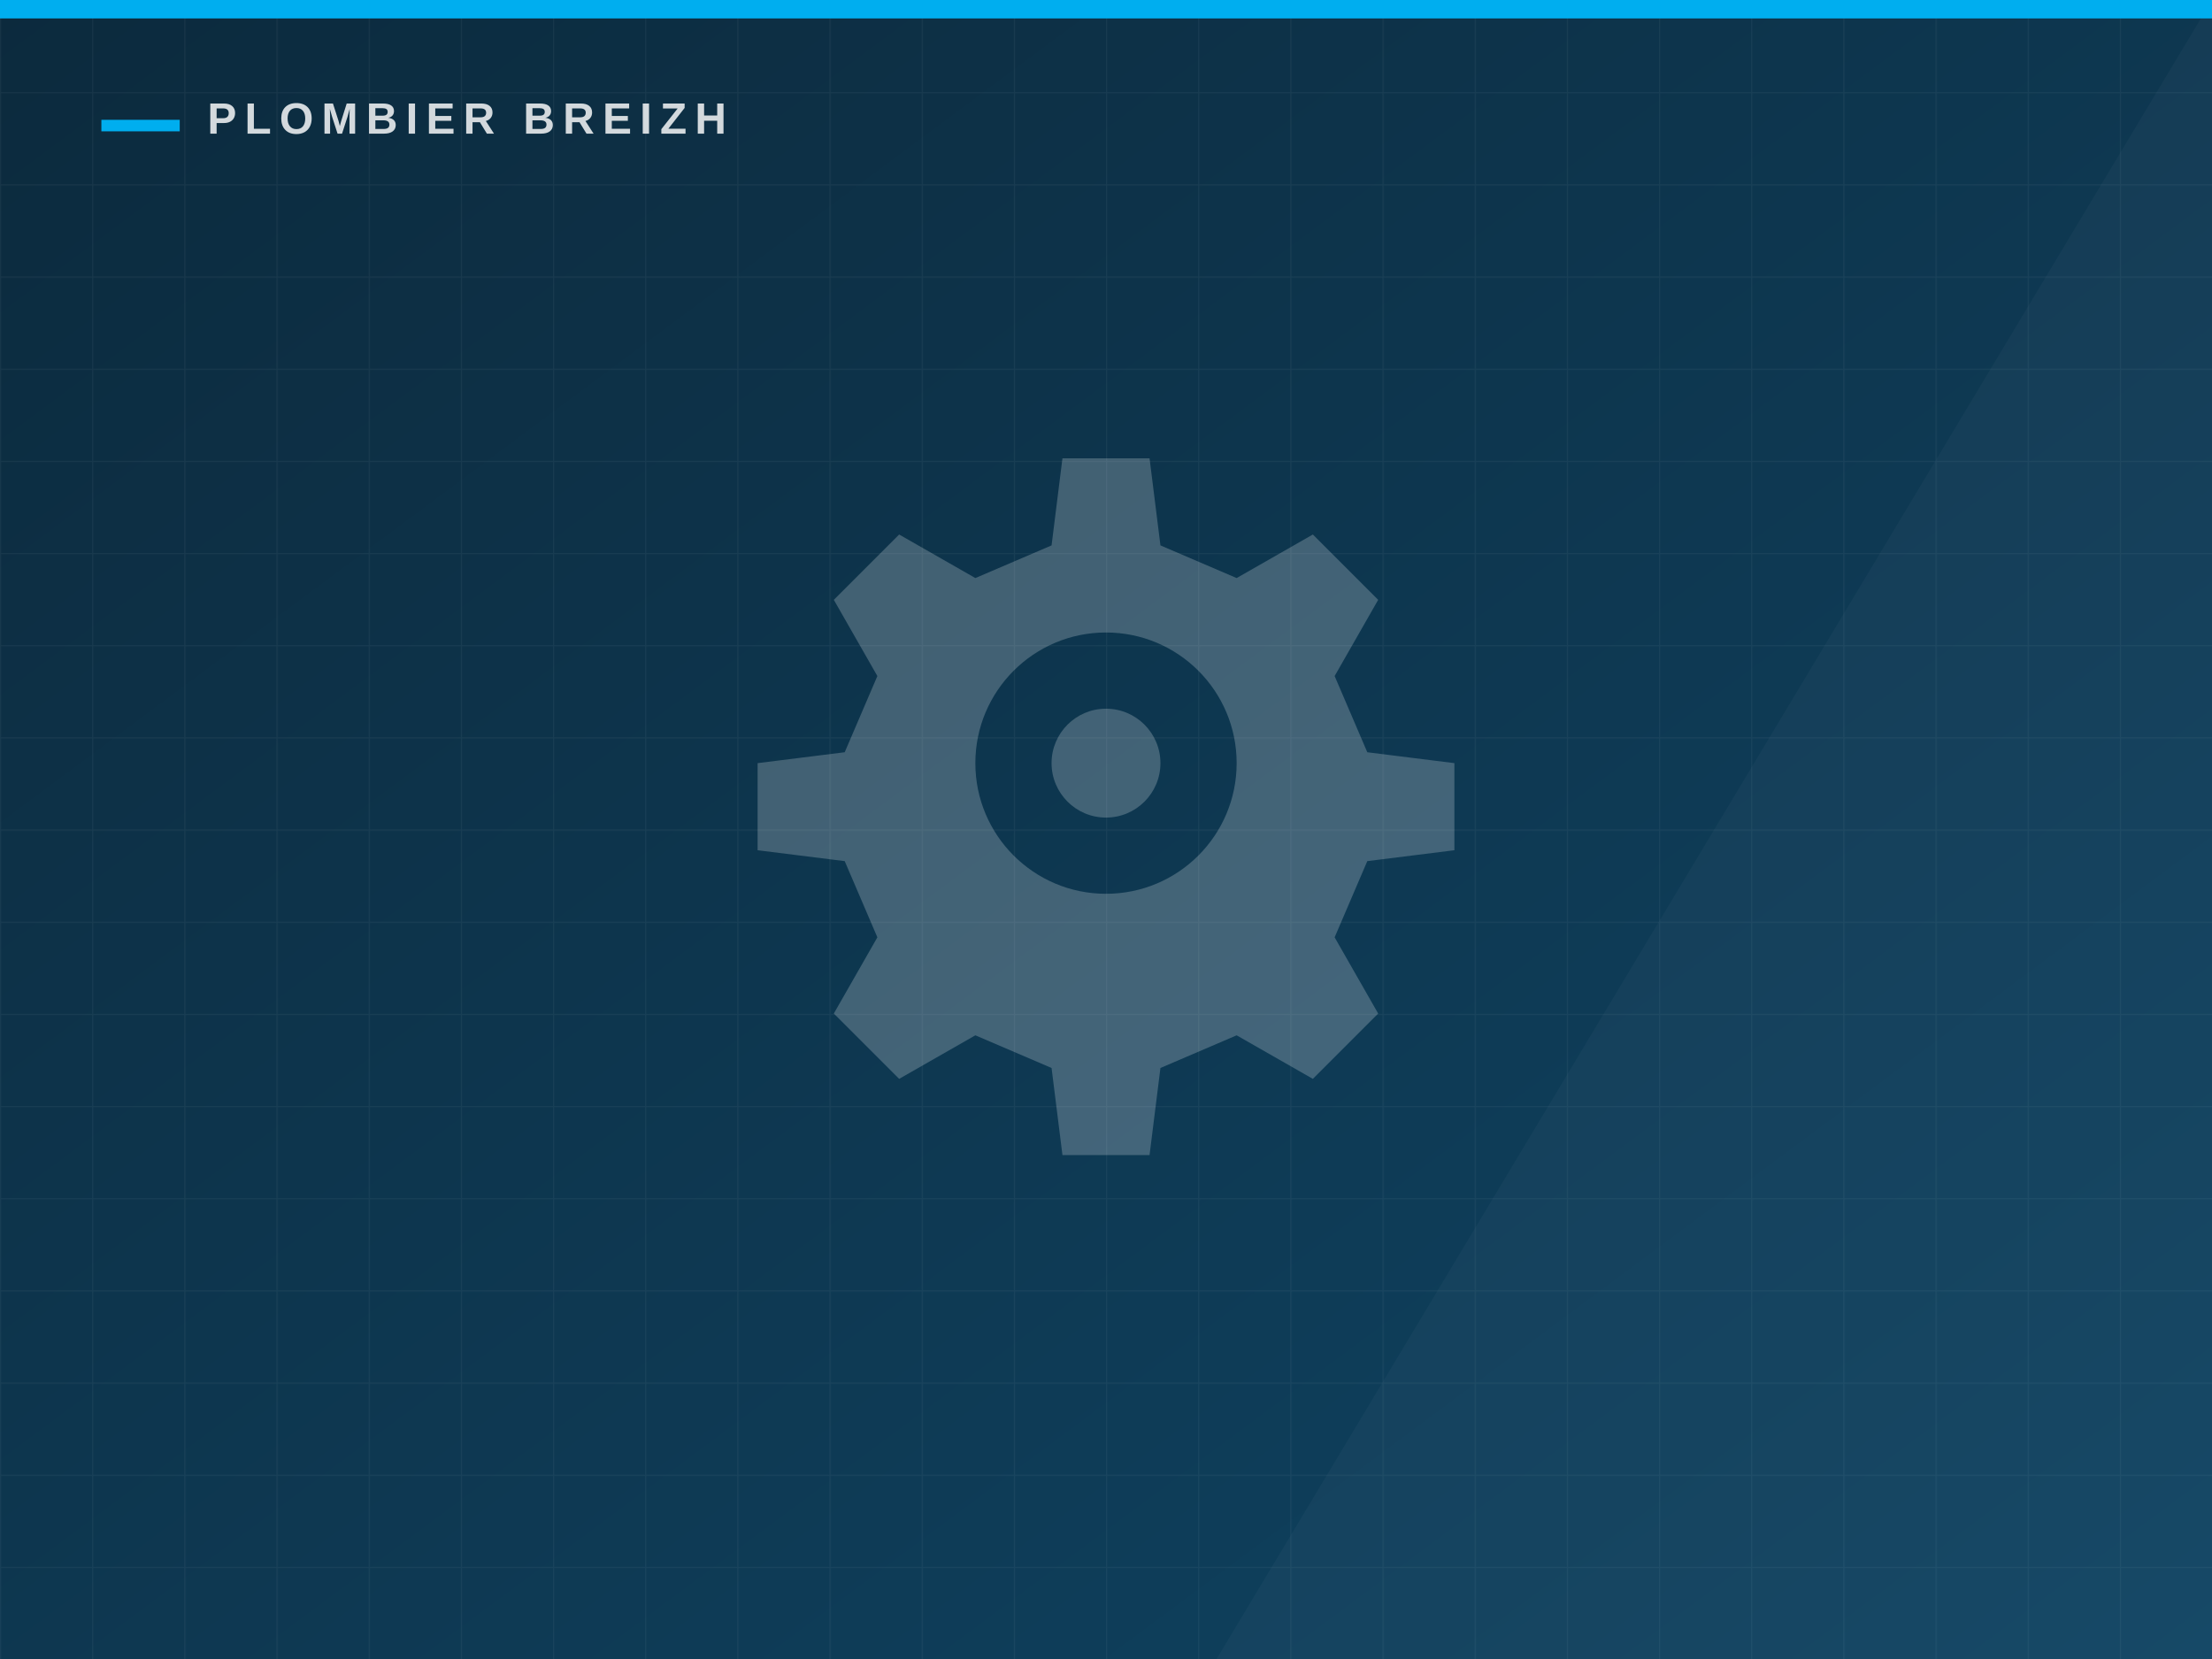
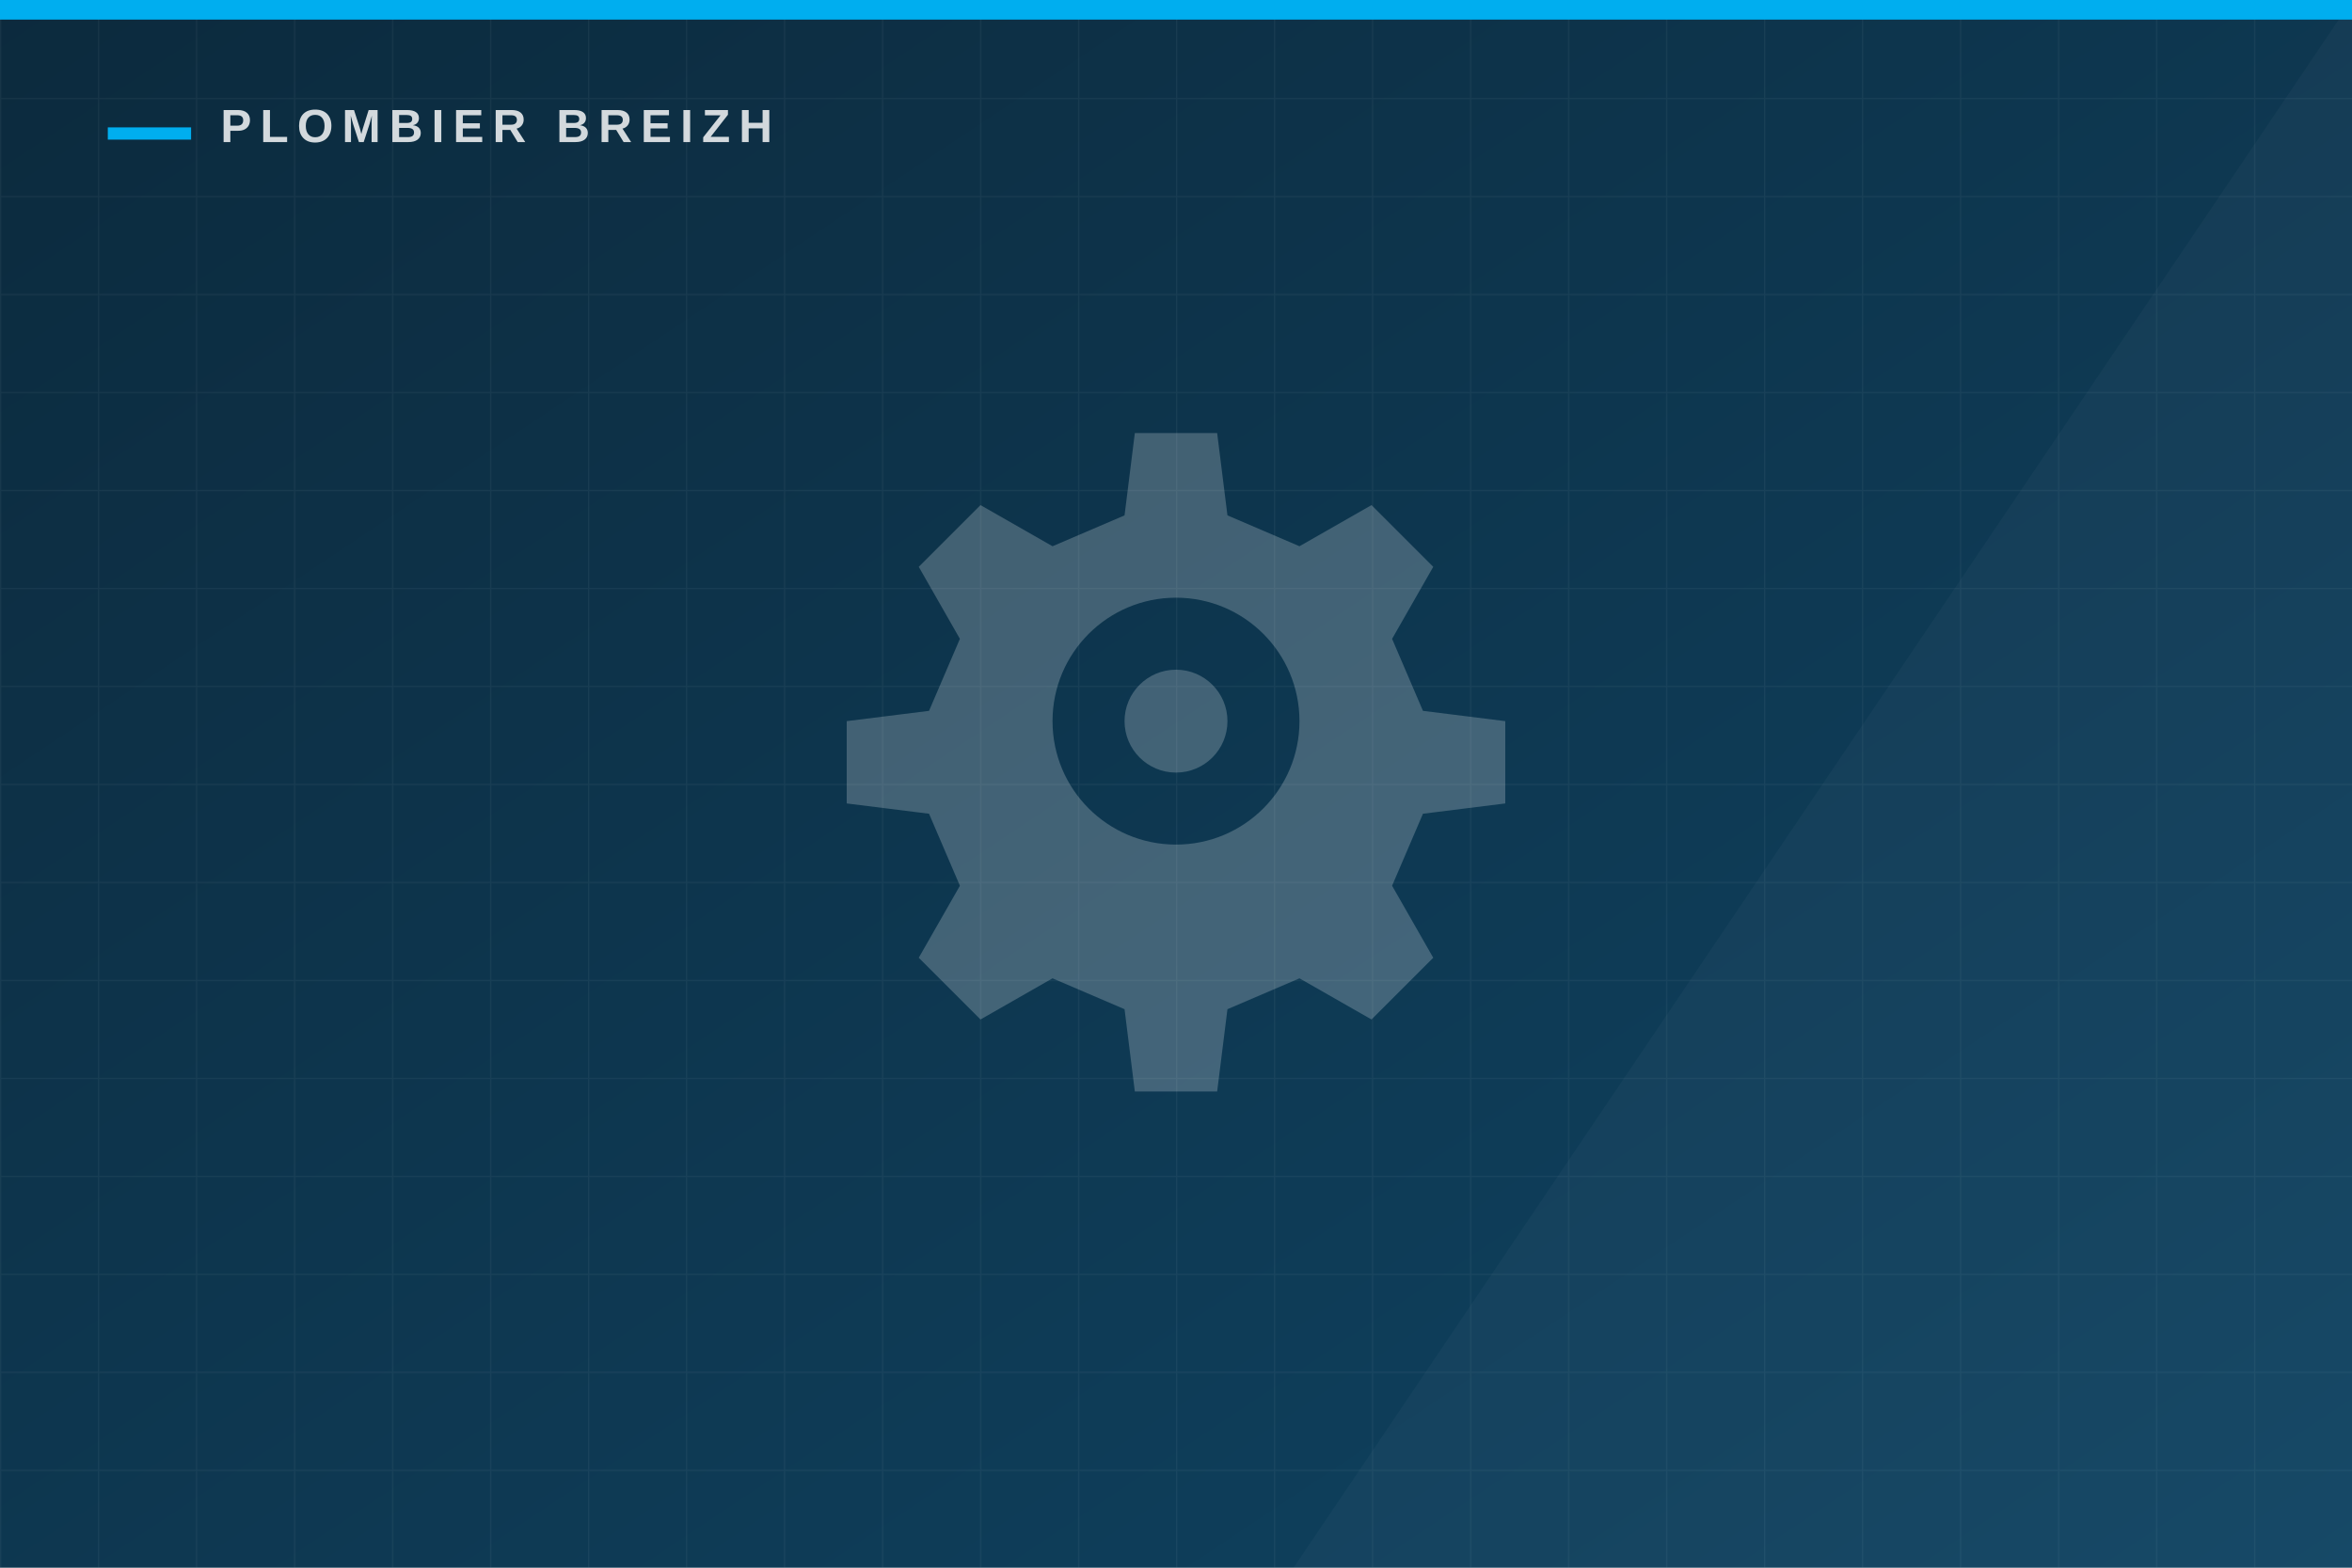
- <svg xmlns="http://www.w3.org/2000/svg" viewBox="0 0 960 720" width="960" height="720" role="presentation">
+ <svg xmlns="http://www.w3.org/2000/svg" viewBox="0 0 960 640" width="960" height="640" role="presentation">
  <defs>
    <linearGradient id="g" x1="0" y1="0" x2="1" y2="1">
      <stop offset="0" stop-color="#0C2A3D" />
      <stop offset="1" stop-color="#0F4463" />
    </linearGradient>
    <pattern id="p" width="40" height="40" patternUnits="userSpaceOnUse">
      <path d="M40 0H0v40" fill="none" stroke="#FFFFFF" stroke-opacity="0.05" stroke-width="1" />
    </pattern>
  </defs>
-   <rect width="960" height="720" fill="url(#g)" />
-   <rect width="960" height="720" fill="url(#p)" />
-   <path d="M960 0 L960 720 L528 720 Z" fill="#FFFFFF" fill-opacity="0.03" />
+   <rect width="960" height="640" fill="url(#g)" />
+   <rect width="960" height="640" fill="url(#p)" />
+   <path d="M960 0 L960 640 L528 640 Z" fill="#FFFFFF" fill-opacity="0.03" />
  <rect x="0" y="0" width="960" height="8" fill="#00AEEF" />
-   <g transform="translate(328.8 180) scale(4.725)">
+   <g transform="translate(345.6 160) scale(4.200)">
    <path d="M32 20a12 12 0 1 0 0 24 12 12 0 0 0 0-24Zm0 7a5 5 0 1 1 0 10 5 5 0 0 1 0-10ZM28 4h8l1 8 7 3 7-4 6 6-4 7 3 7 8 1v8l-8 1-3 7 4 7-6 6-7-4-7 3-1 8h-8l-1-8-7-3-7 4-6-6 4-7-3-7-8-1v-8l8-1 3-7-4-7 6-6 7 4 7-3 1-8Z" fill="#FFFFFF" fill-opacity="0.22" />
  </g>
  <g transform="translate(44 78)">
    <rect x="0" y="-26" width="34" height="5" fill="#00AEEF" />
    <text x="46" y="-20" font-family="Segoe UI,Helvetica Neue,Arial,sans-serif" font-size="19" font-weight="700" letter-spacing="3.5" fill="#FFFFFF" fill-opacity="0.82">PLOMBIER BREIZH</text>
  </g>
</svg>
